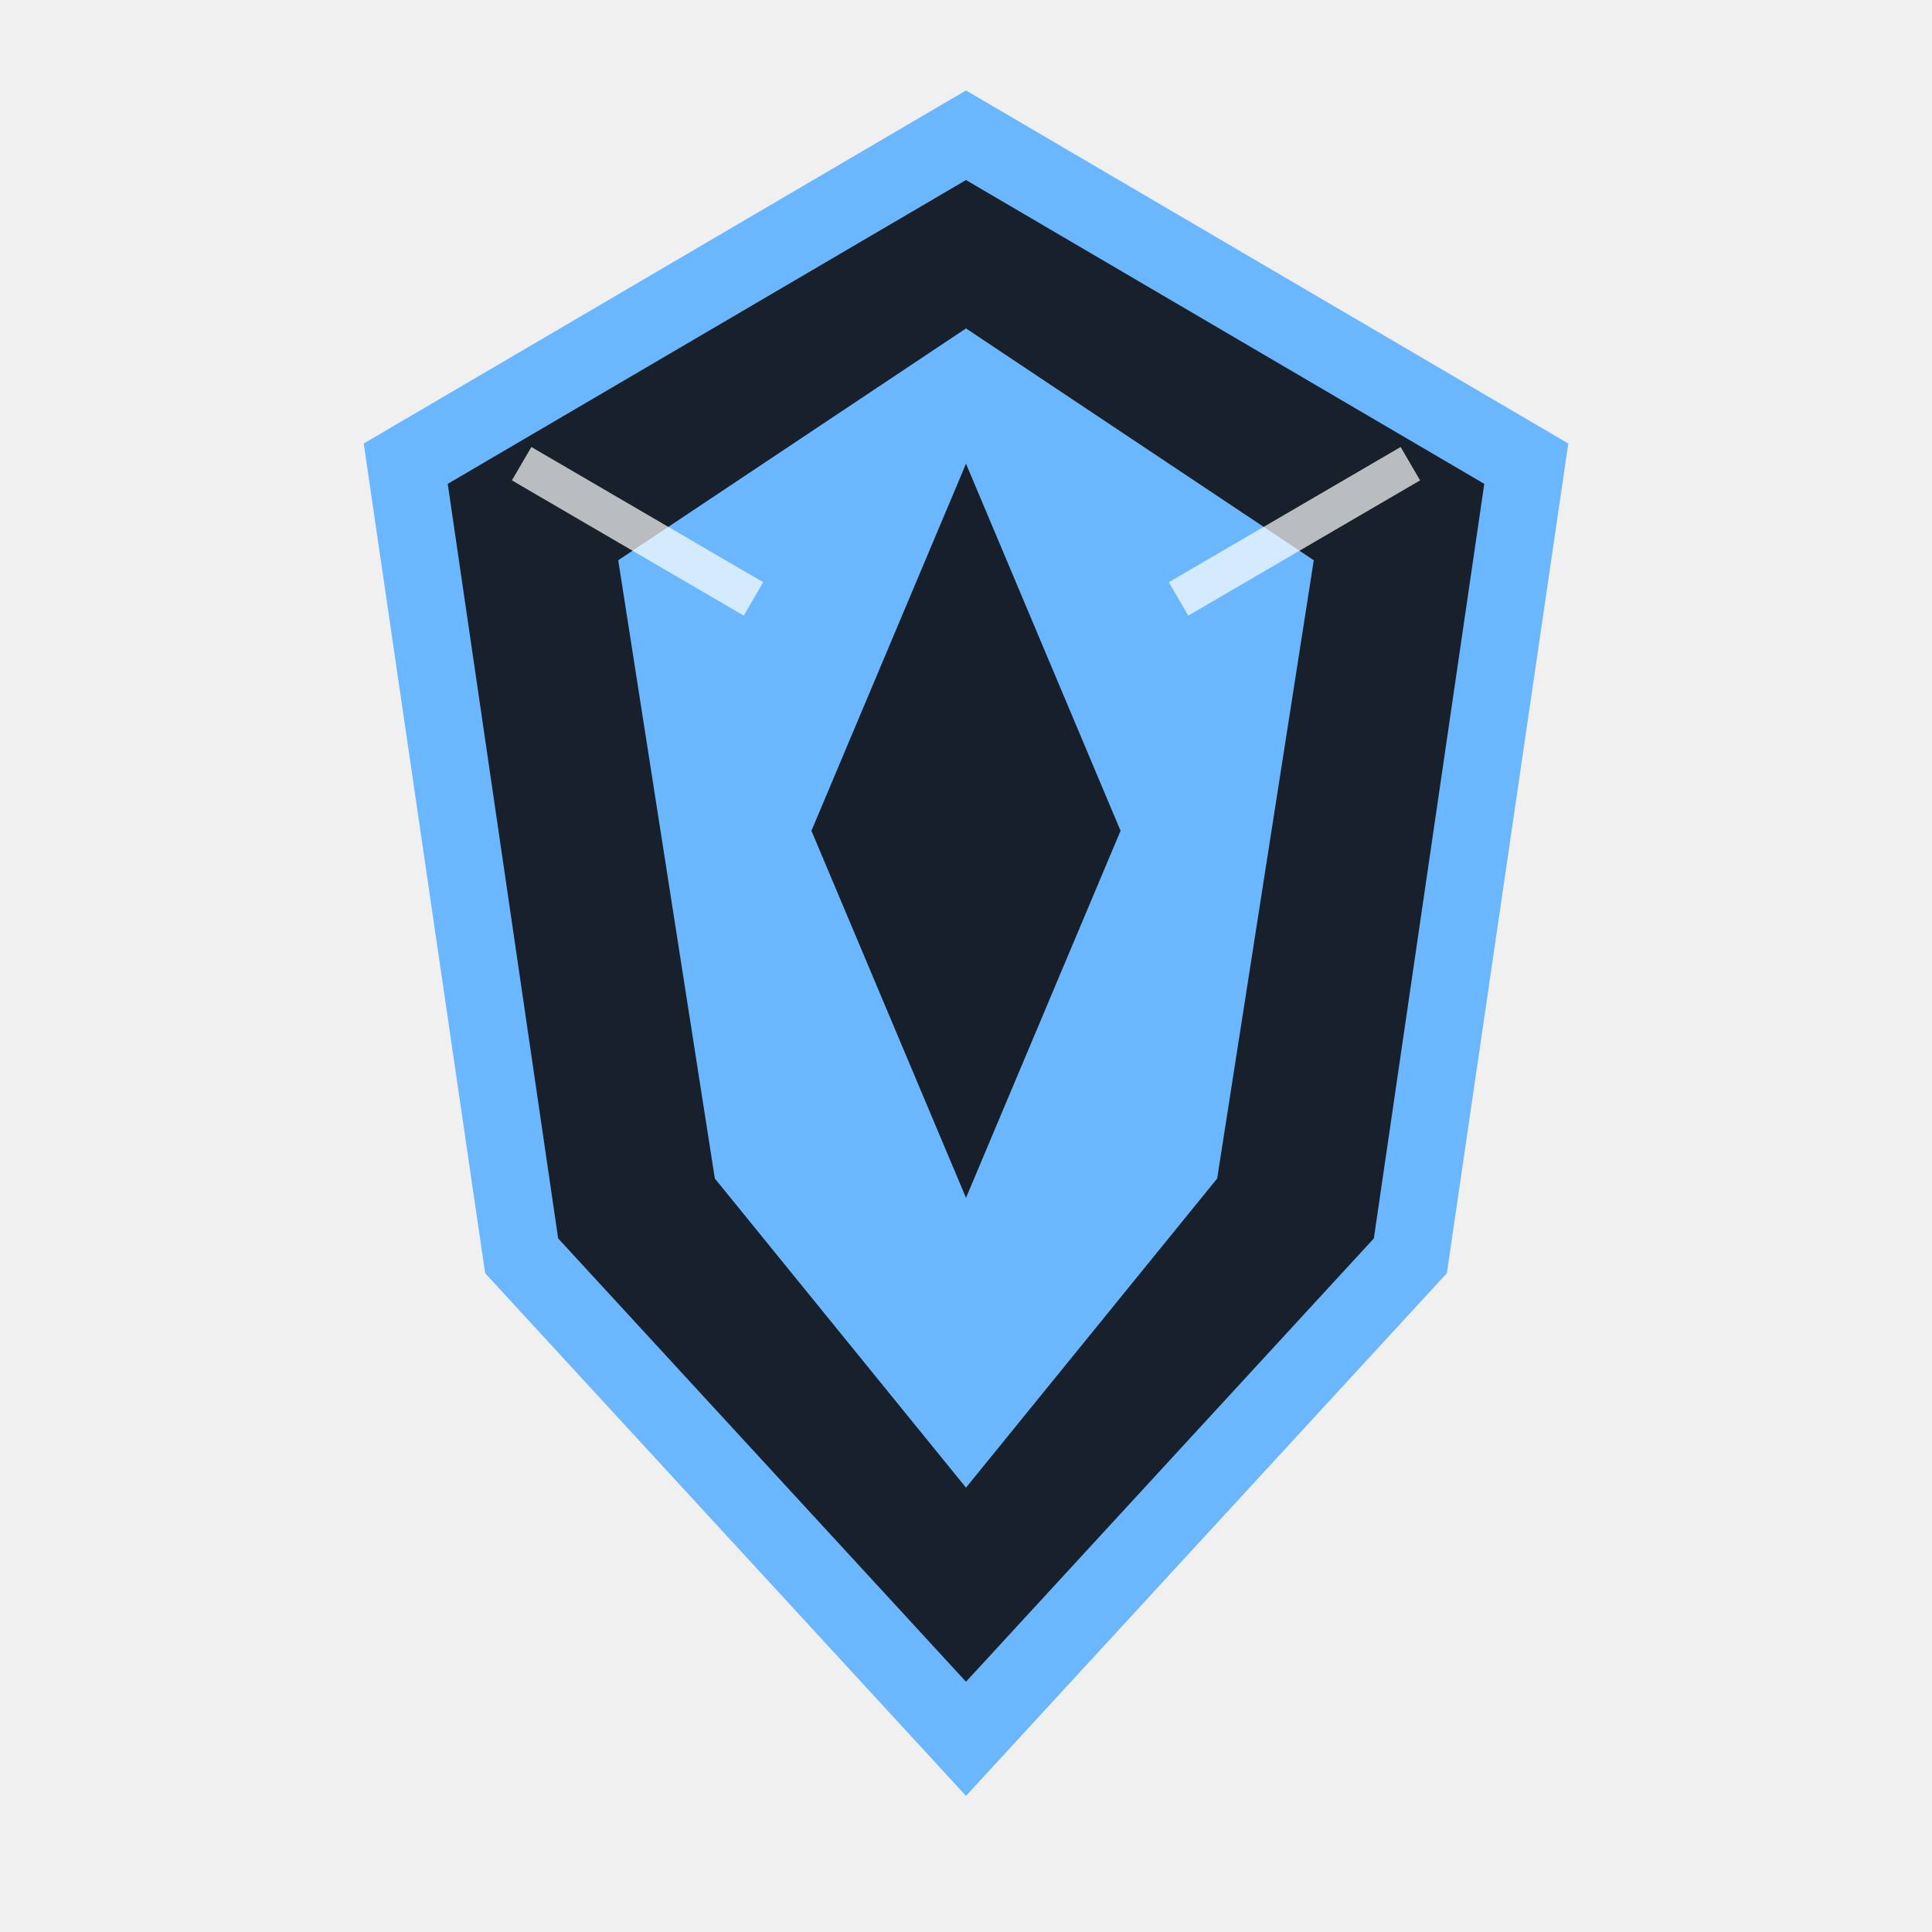
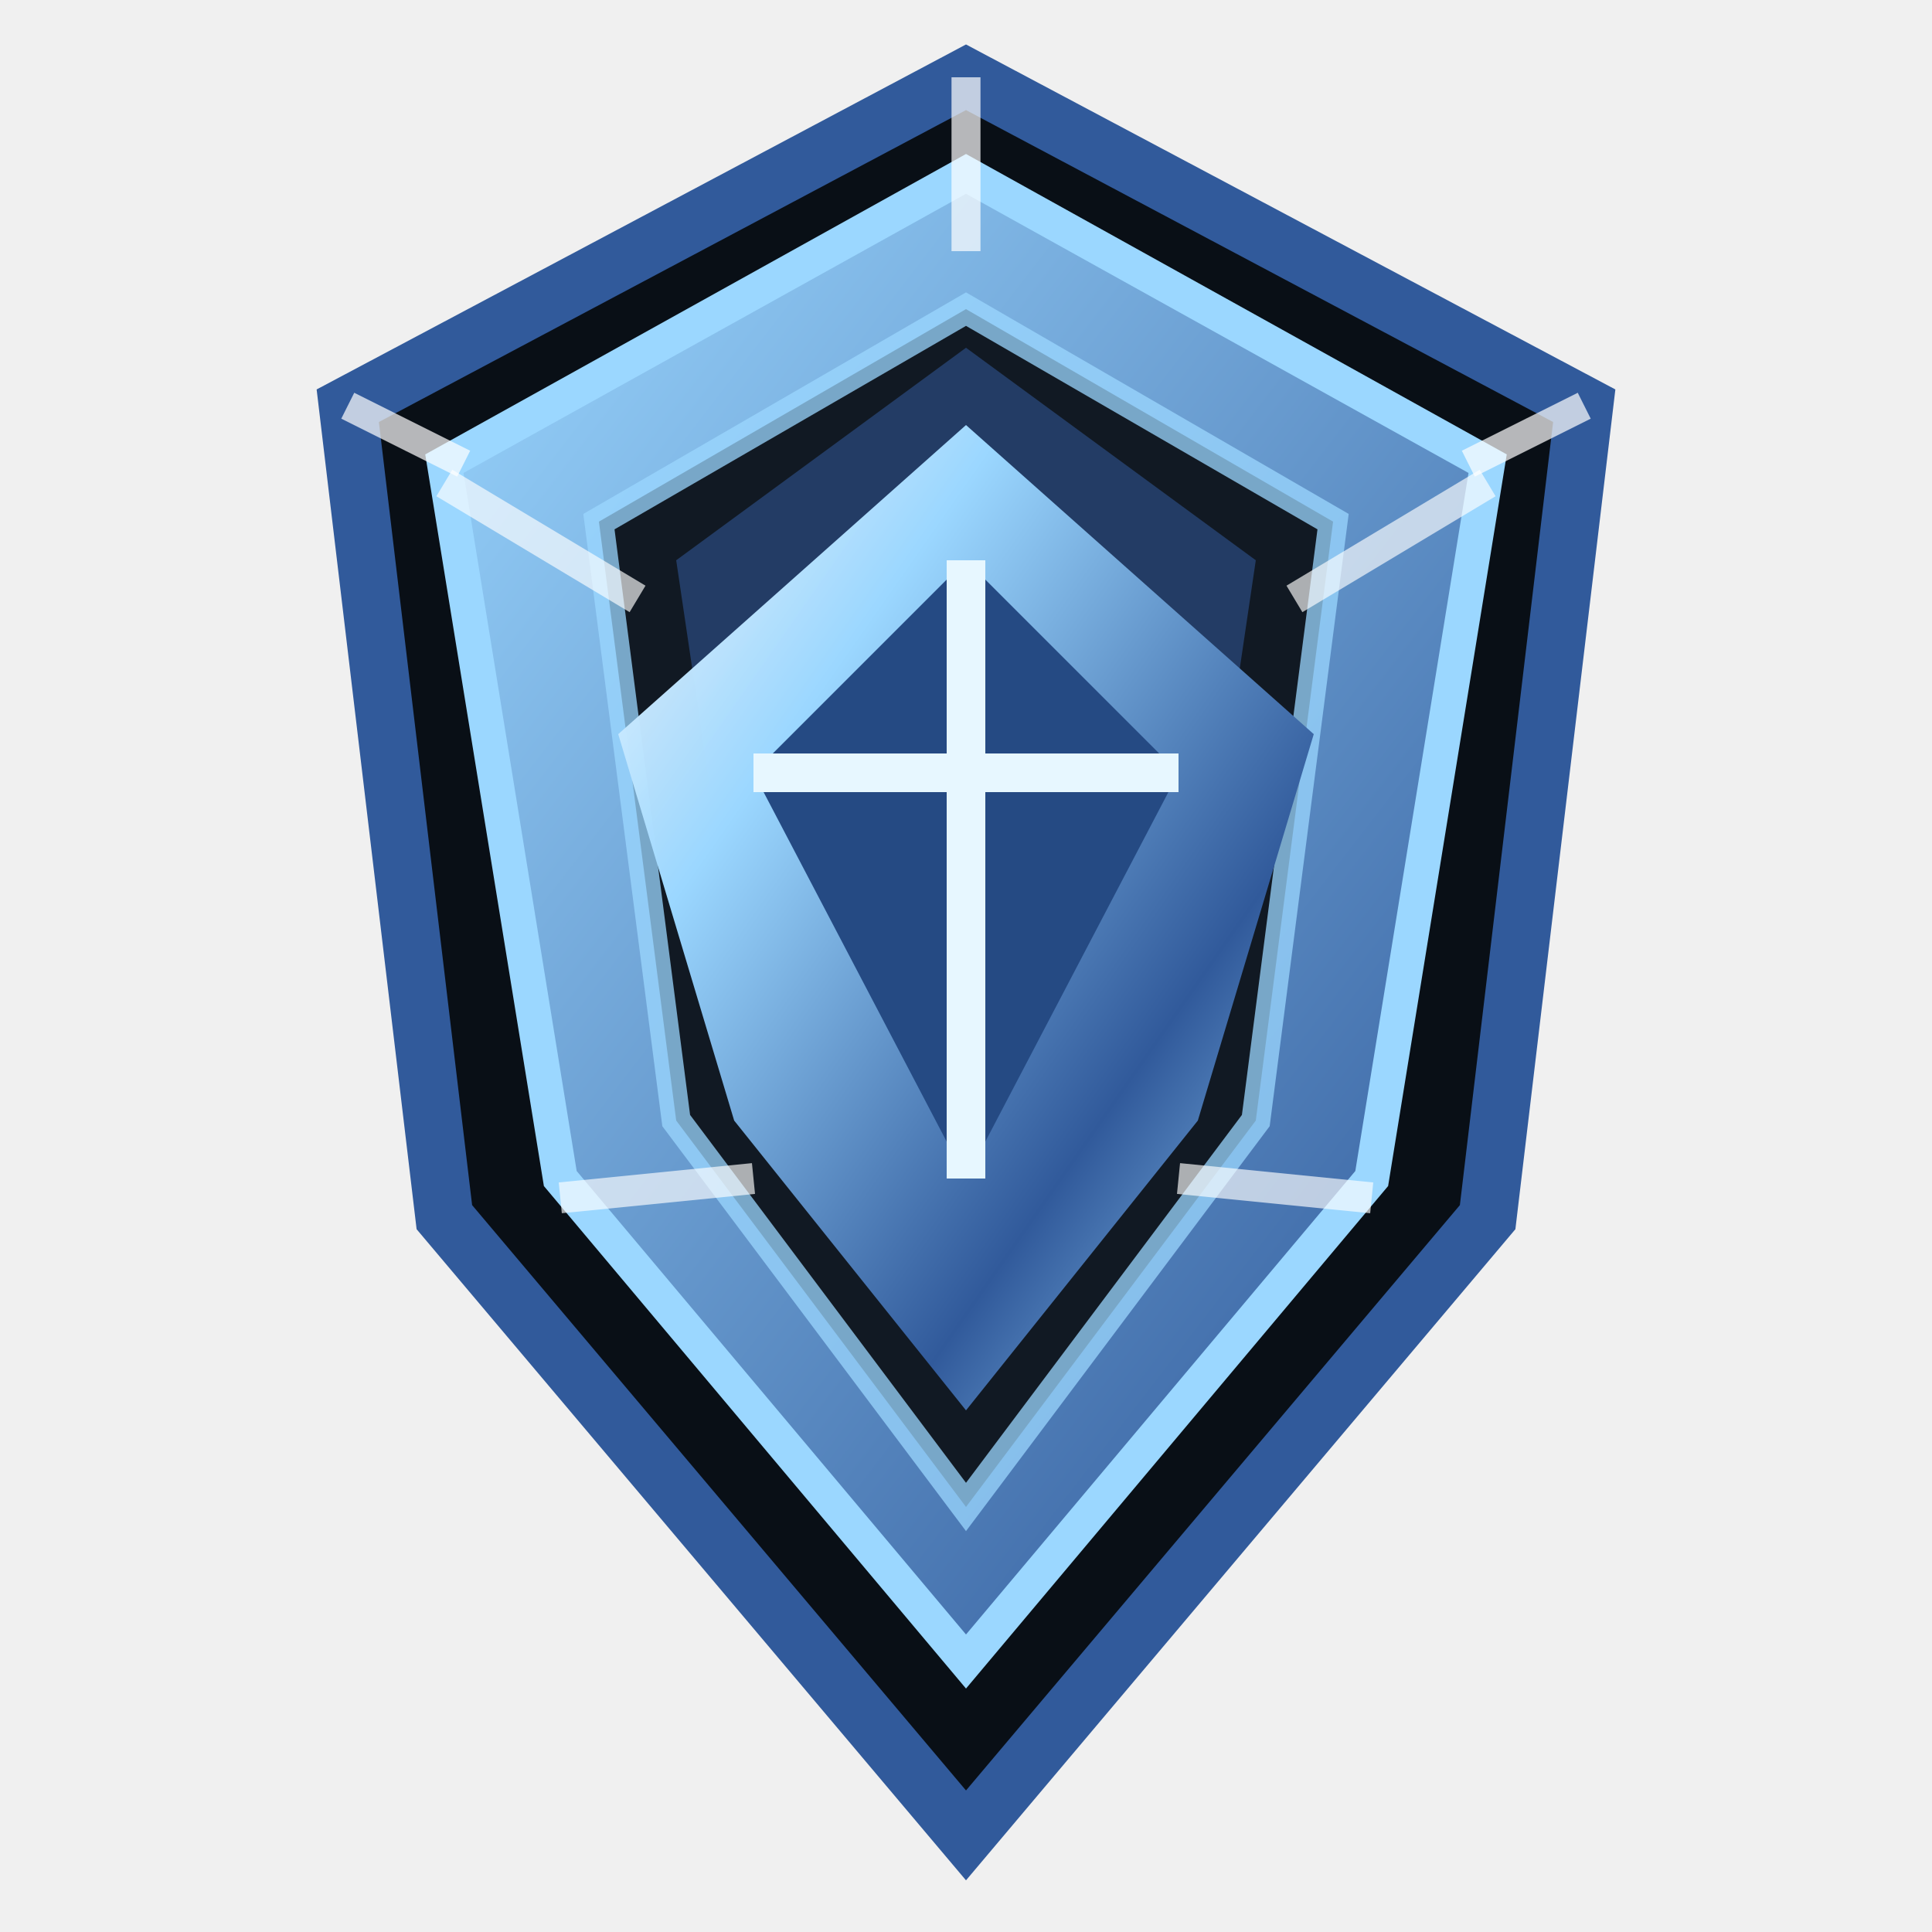
<svg xmlns="http://www.w3.org/2000/svg" viewBox="0 0 100 100" role="img" aria-label="Diamond rank badge">
-   <path d="M50 7 L79 24 L73 65 L50 90 L27 65 L21 24 Z" fill="#18212b" stroke="#6ab7ff" stroke-width="4" />
-   <path d="M50 17 L68 29 L63 61 L50 77 L37 61 L32 29 Z" fill="#6ab7ff" />
-   <path d="M50 24 L58 43 L50 62 L42 43 Z" fill="#17202a" />
-   <path d="M27 24 L39 31 M73 24 L61 31" stroke="#fff" stroke-opacity=".7" stroke-width="2" />
+   <defs>
+     <linearGradient id="metal" x1="0" y1="0" x2="1" y2="1">
+       <stop offset="0" stop-color="#fff" stop-opacity=".95" />
+       <stop offset=".28" stop-color="#9bd7ff" />
+       <stop offset=".7" stop-color="#315a9b" />
+       <stop offset="1" stop-color="#9bd7ff" />
+     </linearGradient>
+     <linearGradient id="edge" x1="0" y1="0" x2="0.9" y2="1">
+       <stop stop-color="#9bd7ff" />
+       <stop offset="1" stop-color="#315a9b" />
+     </linearGradient>
+   </defs>
+   <path d="M50 4 L82 21 L77 63 L50 95 L23 63 L18 21 Z" fill="#090f16" stroke="#315a9b" stroke-width="3" />
+   <path d="M50 9 L77 24 L71 61 L50 86 L29 61 L23 24 Z" fill="url(#edge)" stroke="#9bd7ff" stroke-width="1.8" />
+   <path d="M50 16 L69 27 L65 58 L50 78 L35 58 L31 27 Z" fill="#111923" stroke="#9bd7ff" stroke-opacity=".75" stroke-width="1.5" />
+   <path d="M50 18 L65 29 L61 56 L50 71 L39 56 L35 29 Z" fill="#315a9b" fill-opacity=".55" />
+   <path d="M50 22 L68 38 L62 58 L50 73 L38 58 L32 38 Z" fill="url(#metal)" />
+   <path d="M50 29 L61 40 L50 61 L39 40 Z" fill="#254a83" />
+   <path d="M50 29 V61 M39 40 H61" stroke="#e7f7ff" stroke-width="2" />
+   <path d="M23 25 L33 31 M77 25 L67 31 M29 62 L39 61 M71 62 L61 61" stroke="#fff" stroke-opacity=".65" stroke-width="1.6" />
+   <path d="M50 4 V13 M18 21 L24 24 M82 21 L76 24" stroke="#fff" stroke-opacity=".7" stroke-width="1.5" />
</svg>
